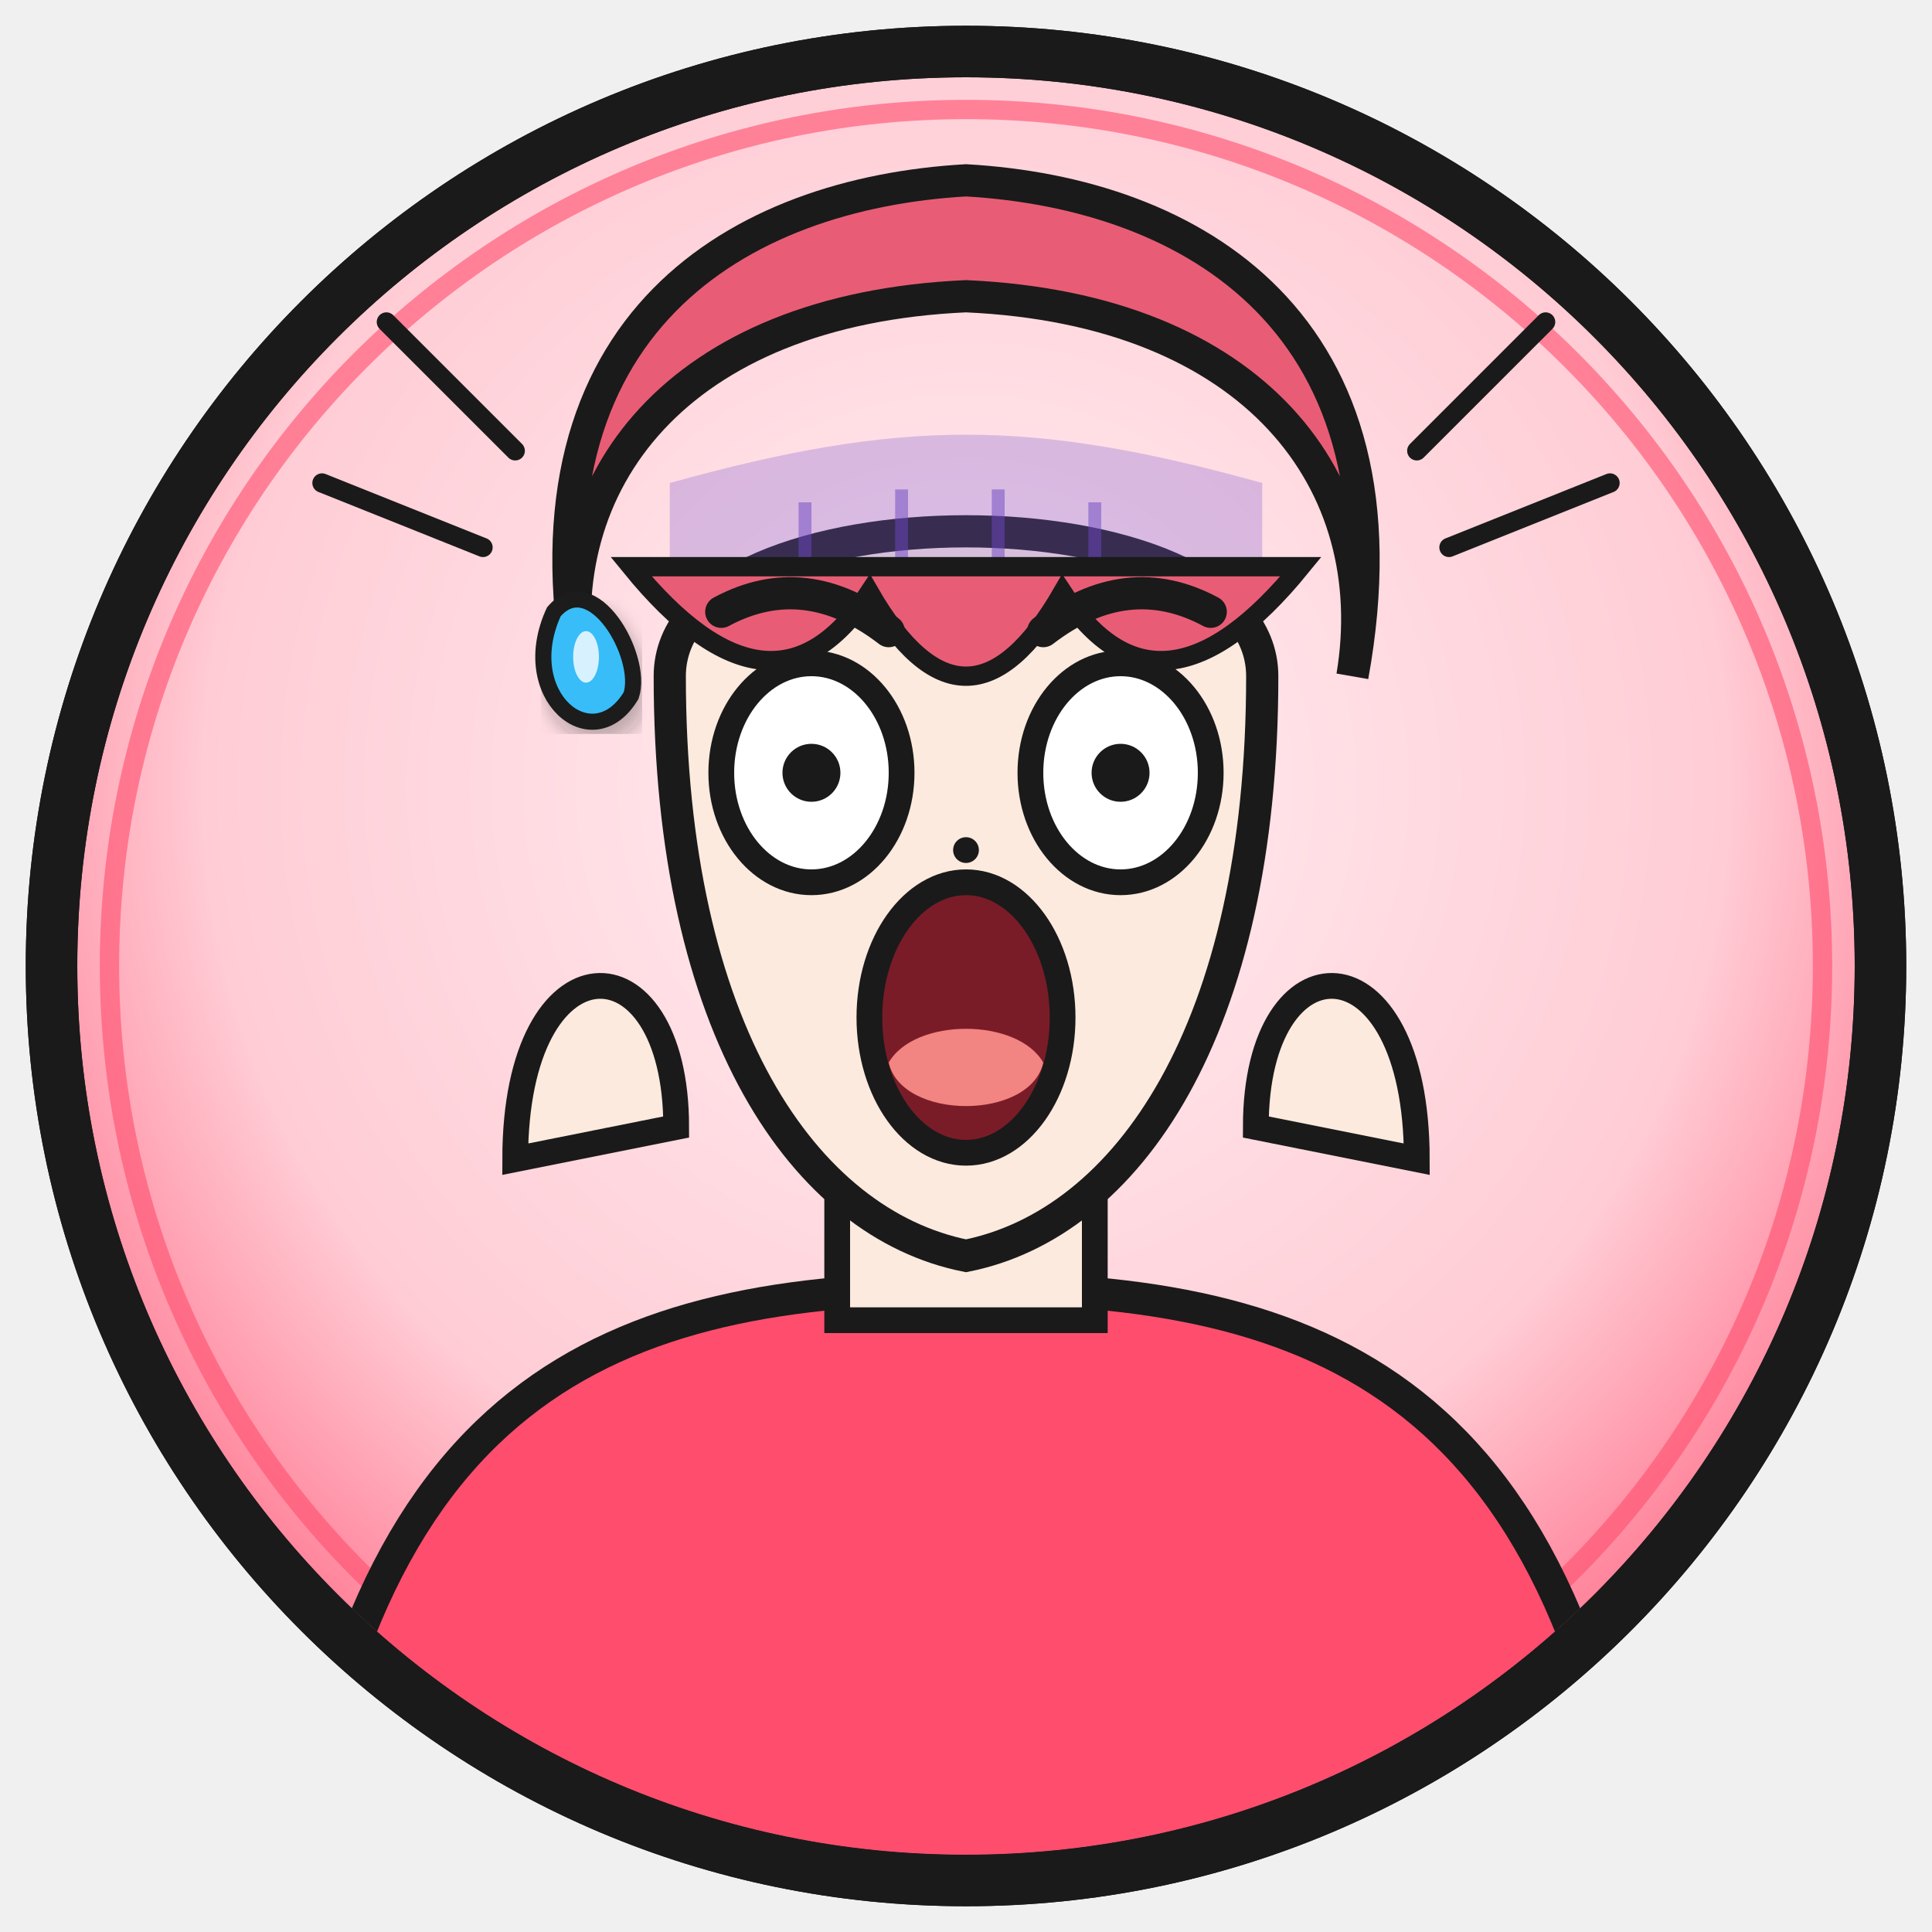
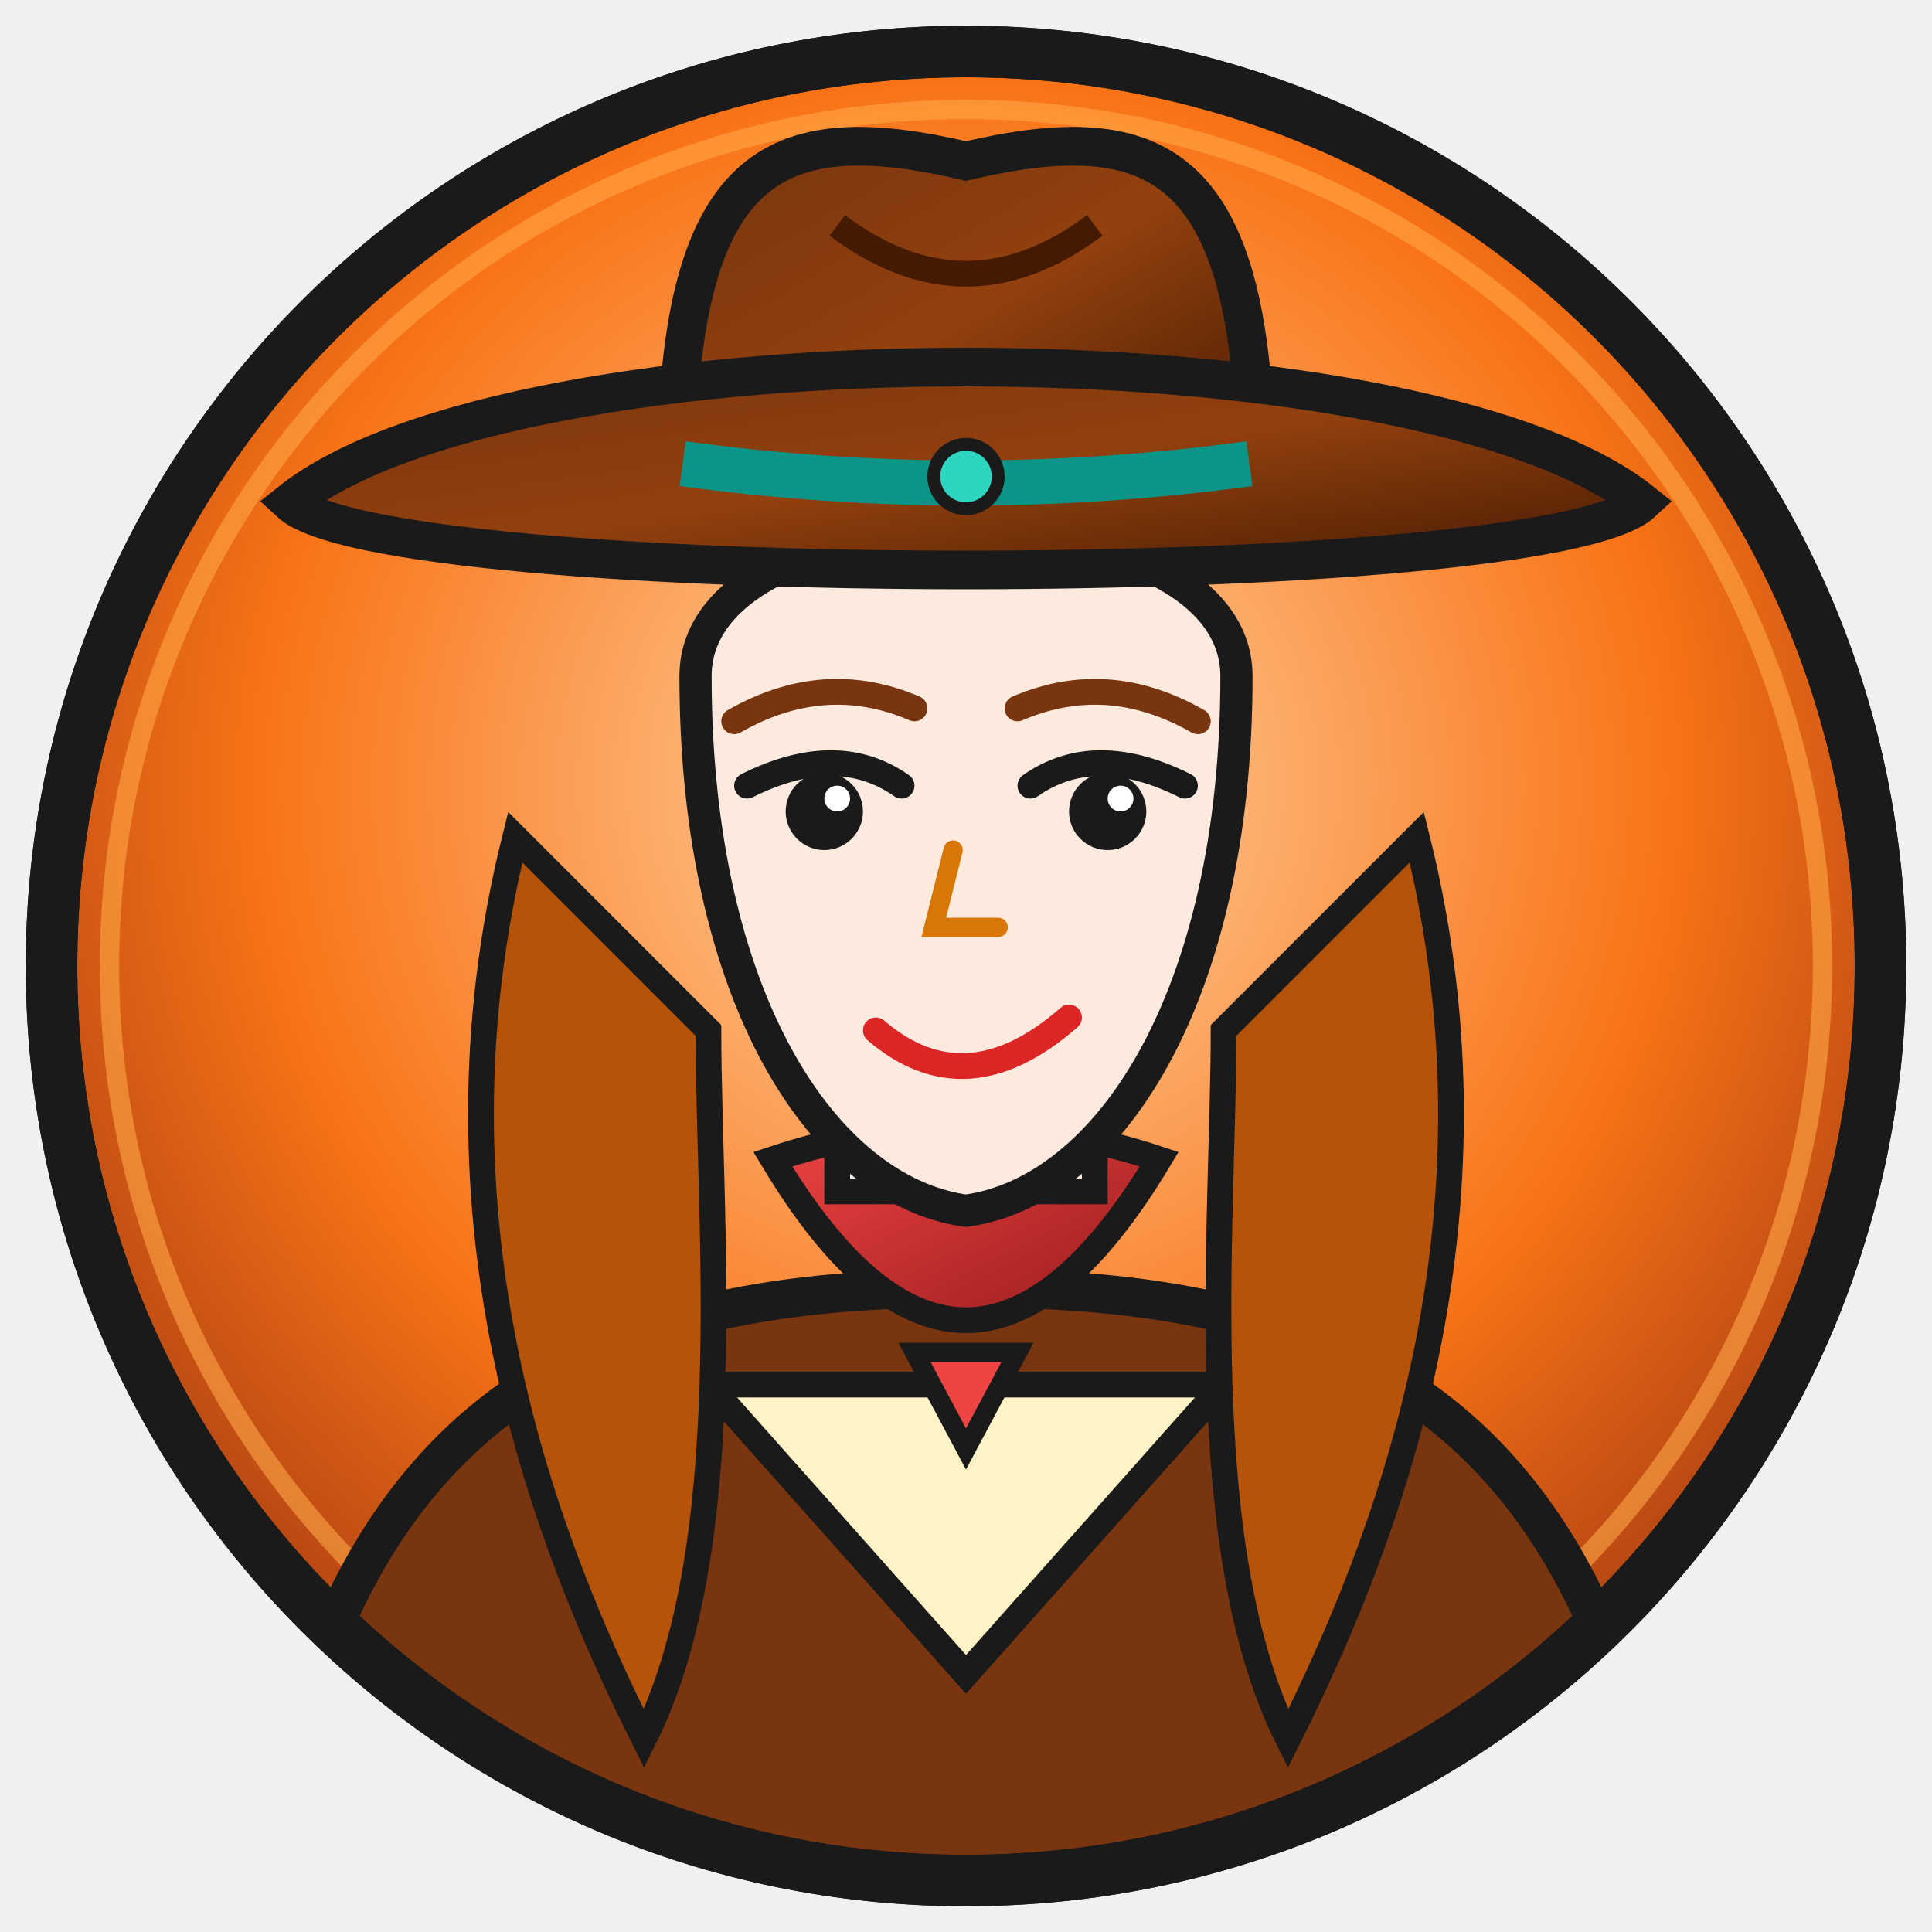
<svg xmlns="http://www.w3.org/2000/svg" viewBox="0 0 300 300" width="300" height="300">
  <defs>
-     <radialGradient id="shock_bg" cx="50%" cy="40%" r="60%">
-       <stop offset="0%" stop-color="#FFF0F3" />
-       <stop offset="70%" stop-color="#FFCCD5" />
-       <stop offset="100%" stop-color="#FF758F" />
+     <radialGradient id="cowgirl_bg" cx="50%" cy="40%" r="65%">
+       <stop offset="0%" stop-color="#FED7AA" />
+       <stop offset="60%" stop-color="#F97316" />
+       <stop offset="100%" stop-color="#9A3412" />
    </radialGradient>
-     <filter id="sweat_drop_shadow">
-       <feDropShadow dx="1" dy="2" stdDeviation="1.5" flood-color="#1A1A1A" flood-opacity="0.3" />
-     </filter>
+     <linearGradient id="hat_grad" x1="0%" y1="0%" x2="100%" y2="100%">
+       <stop offset="0%" stop-color="#78350F" />
+       <stop offset="50%" stop-color="#92400E" />
+       <stop offset="100%" stop-color="#451A03" />
+     </linearGradient>
+     <linearGradient id="bandana_grad" x1="0%" y1="0%" x2="100%" y2="100%">
+       <stop offset="0%" stop-color="#EF4444" />
+       <stop offset="100%" stop-color="#991B1B" />
+     </linearGradient>
  </defs>
-   <circle cx="150" cy="150" r="142" fill="url(#shock_bg)" stroke="#1A1A1A" stroke-width="8" />
-   <circle cx="150" cy="150" r="133" fill="none" stroke="#FF4D6D" stroke-width="3" opacity="0.6" />
-   <line x1="60" y1="50" x2="80" y2="70" stroke="#1A1A1A" stroke-width="3" stroke-linecap="round" />
-   <line x1="50" y1="75" x2="75" y2="85" stroke="#1A1A1A" stroke-width="3" stroke-linecap="round" />
-   <line x1="240" y1="50" x2="220" y2="70" stroke="#1A1A1A" stroke-width="3" stroke-linecap="round" />
-   <line x1="250" y1="75" x2="225" y2="85" stroke="#1A1A1A" stroke-width="3" stroke-linecap="round" />
-   <g clip-path="url(#shockClip)">
-     <clipPath id="shockClip">
+   <circle cx="150" cy="150" r="142" fill="url(#cowgirl_bg)" stroke="#1A1A1A" stroke-width="8" />
+   <circle cx="150" cy="150" r="133" fill="none" stroke="#FFA646" stroke-width="3" opacity="0.6" />
+   <g clip-path="url(#cgClip)">
+     <clipPath id="cgClip">
      <circle cx="150" cy="150" r="138" />
    </clipPath>
-     <path d="M 45 300 C 55 215, 95 200, 150 200 C 205 200, 245 215, 255 300 Z" fill="#FF4D6D" stroke="#1A1A1A" stroke-width="5" />
-     <path d="M 80 180 C 80 145, 105 145, 105 175 Z" fill="#FCEADE" stroke="#1A1A1A" stroke-width="4" />
-     <path d="M 220 180 C 220 145, 195 145, 195 175 Z" fill="#FCEADE" stroke="#1A1A1A" stroke-width="4" />
-     <rect x="130" y="165" width="40" height="40" fill="#FCEADE" stroke="#1A1A1A" stroke-width="4" />
-     <path d="M 104 105 C 104 75, 196 75, 196 105 C 196 160, 175 190, 150 195 C 125 190, 104 160, 104 105 Z" fill="#FCEADE" stroke="#1A1A1A" stroke-width="5" />
-     <path d="M 104 90 C 120 100, 180 100, 196 90 L 196 75 C 160 65, 140 65, 104 75 Z" fill="#805AD5" opacity="0.3" />
-     <line x1="125" y1="78" x2="125" y2="95" stroke="#6B46C1" stroke-width="2" opacity="0.5" />
-     <line x1="140" y1="76" x2="140" y2="98" stroke="#6B46C1" stroke-width="2" opacity="0.5" />
-     <line x1="155" y1="76" x2="155" y2="98" stroke="#6B46C1" stroke-width="2" opacity="0.5" />
-     <line x1="170" y1="78" x2="170" y2="95" stroke="#6B46C1" stroke-width="2" opacity="0.5" />
-     <path d="M 90 105 C 80 50, 115 30, 150 28 C 185 30, 220 50, 210 105 C 215 75, 195 48, 150 46 C 105 48, 85 75, 90 105 Z" fill="#E85D75" stroke="#1A1A1A" stroke-width="5" />
-     <path d="M 98 88 Q 120 115 135 92 Q 150 118 165 92 Q 180 115 202 88 Z" fill="#E85D75" stroke="#1A1A1A" stroke-width="3" />
-     <ellipse cx="126" cy="120" rx="14" ry="17" fill="#FFF" stroke="#1A1A1A" stroke-width="4" />
-     <ellipse cx="174" cy="120" rx="14" ry="17" fill="#FFF" stroke="#1A1A1A" stroke-width="4" />
-     <circle cx="126" cy="120" r="4.5" fill="#1A1A1A" />
-     <circle cx="174" cy="120" r="4.5" fill="#1A1A1A" />
-     <path d="M 86 95 C 80 108, 92 118, 98 108 C 100 102, 92 88, 86 95 Z" fill="#38BDF8" stroke="#1A1A1A" stroke-width="2.5" filter="url(#sweat_drop_shadow)" />
-     <ellipse cx="91" cy="102" rx="2" ry="4" fill="#FFF" opacity="0.8" />
-     <path d="M 112 95 Q 125 88 138 98" stroke="#1A1A1A" stroke-width="5" stroke-linecap="round" fill="none" />
-     <path d="M 162 98 Q 175 88 188 95" stroke="#1A1A1A" stroke-width="5" stroke-linecap="round" fill="none" />
-     <circle cx="150" cy="132" r="2" fill="#1A1A1A" />
-     <ellipse cx="150" cy="158" rx="15" ry="21" fill="#7A1C28" stroke="#1A1A1A" stroke-width="4" />
-     <path d="M 138 165 C 142 158, 158 158, 162 165 C 160 174, 140 174, 138 165 Z" fill="#F28482" />
+     <path d="M 40 300 C 50 215, 95 200, 150 200 C 205 200, 250 215, 260 300 Z" fill="#78350F" stroke="#1A1A1A" stroke-width="6" />
+     <path d="M 110 215 L 150 260 L 190 215 Z" fill="#FEF3C7" stroke="#1A1A1A" stroke-width="4" />
+     <path d="M 120 180 Q 150 230 180 180 Q 150 170 120 180 Z" fill="url(#bandana_grad)" stroke="#1A1A1A" stroke-width="4" />
+     <polygon points="150,225 142,210 158,210" fill="#EF4444" stroke="#1A1A1A" stroke-width="3" />
+     <rect x="130" y="150" width="40" height="35" fill="#FCEADE" stroke="#1A1A1A" stroke-width="4" />
+     <path d="M 80 130 C 65 190, 85 240, 100 270 C 115 240, 110 190, 110 160 Z" fill="#B45309" stroke="#1A1A1A" stroke-width="4" />
+     <path d="M 220 130 C 235 190, 215 240, 200 270 C 185 240, 190 190, 190 160 Z" fill="#B45309" stroke="#1A1A1A" stroke-width="4" />
+     <path d="M 108 105 C 108 75, 192 75, 192 105 C 192 155, 172 185, 150 188 C 128 185, 108 155, 108 105 Z" fill="#FCEADE" stroke="#1A1A1A" stroke-width="5" />
+     <path d="M 116 122 Q 130 115 140 122" stroke="#1A1A1A" stroke-width="4" fill="none" stroke-linecap="round" />
+     <circle cx="128" cy="126" r="6" fill="#1A1A1A" />
+     <circle cx="130" cy="124" r="2" fill="#FFF" />
+     <path d="M 160 122 Q 170 115 184 122" stroke="#1A1A1A" stroke-width="4" fill="none" stroke-linecap="round" />
+     <circle cx="172" cy="126" r="6" fill="#1A1A1A" />
+     <circle cx="174" cy="124" r="2" fill="#FFF" />
+     <path d="M 114 112 Q 128 104 142 110" stroke="#78350F" stroke-width="4" stroke-linecap="round" fill="none" />
+     <path d="M 158 110 Q 172 104 186 112" stroke="#78350F" stroke-width="4" stroke-linecap="round" fill="none" />
+     <path d="M 148 132 L 145 144 L 155 144" stroke="#D97706" stroke-width="3" stroke-linecap="round" fill="none" />
+     <path d="M 136 160 Q 150 172 166 158" stroke="#DC2626" stroke-width="4" stroke-linecap="round" fill="none" />
+     <path d="M 105 75 C 105 25, 120 18, 150 25 C 180 18, 195 25, 195 75 Z" fill="url(#hat_grad)" stroke="#1A1A1A" stroke-width="6" />
+     <path d="M 130 35 Q 150 50 170 35" stroke="#451A03" stroke-width="4" fill="none" />
+     <path d="M 45 78 C 80 50, 220 50, 255 78 C 240 92, 60 92, 45 78 Z" fill="url(#hat_grad)" stroke="#1A1A1A" stroke-width="6" />
+     <path d="M 106 72 Q 150 78 194 72" stroke="#0D9488" stroke-width="7" fill="none" />
+     <circle cx="150" cy="74" r="5" fill="#2DD4BF" stroke="#1A1A1A" stroke-width="2" />
  </g>
  <circle cx="150" cy="150" r="142" fill="none" stroke="#1A1A1A" stroke-width="8" />
</svg>
